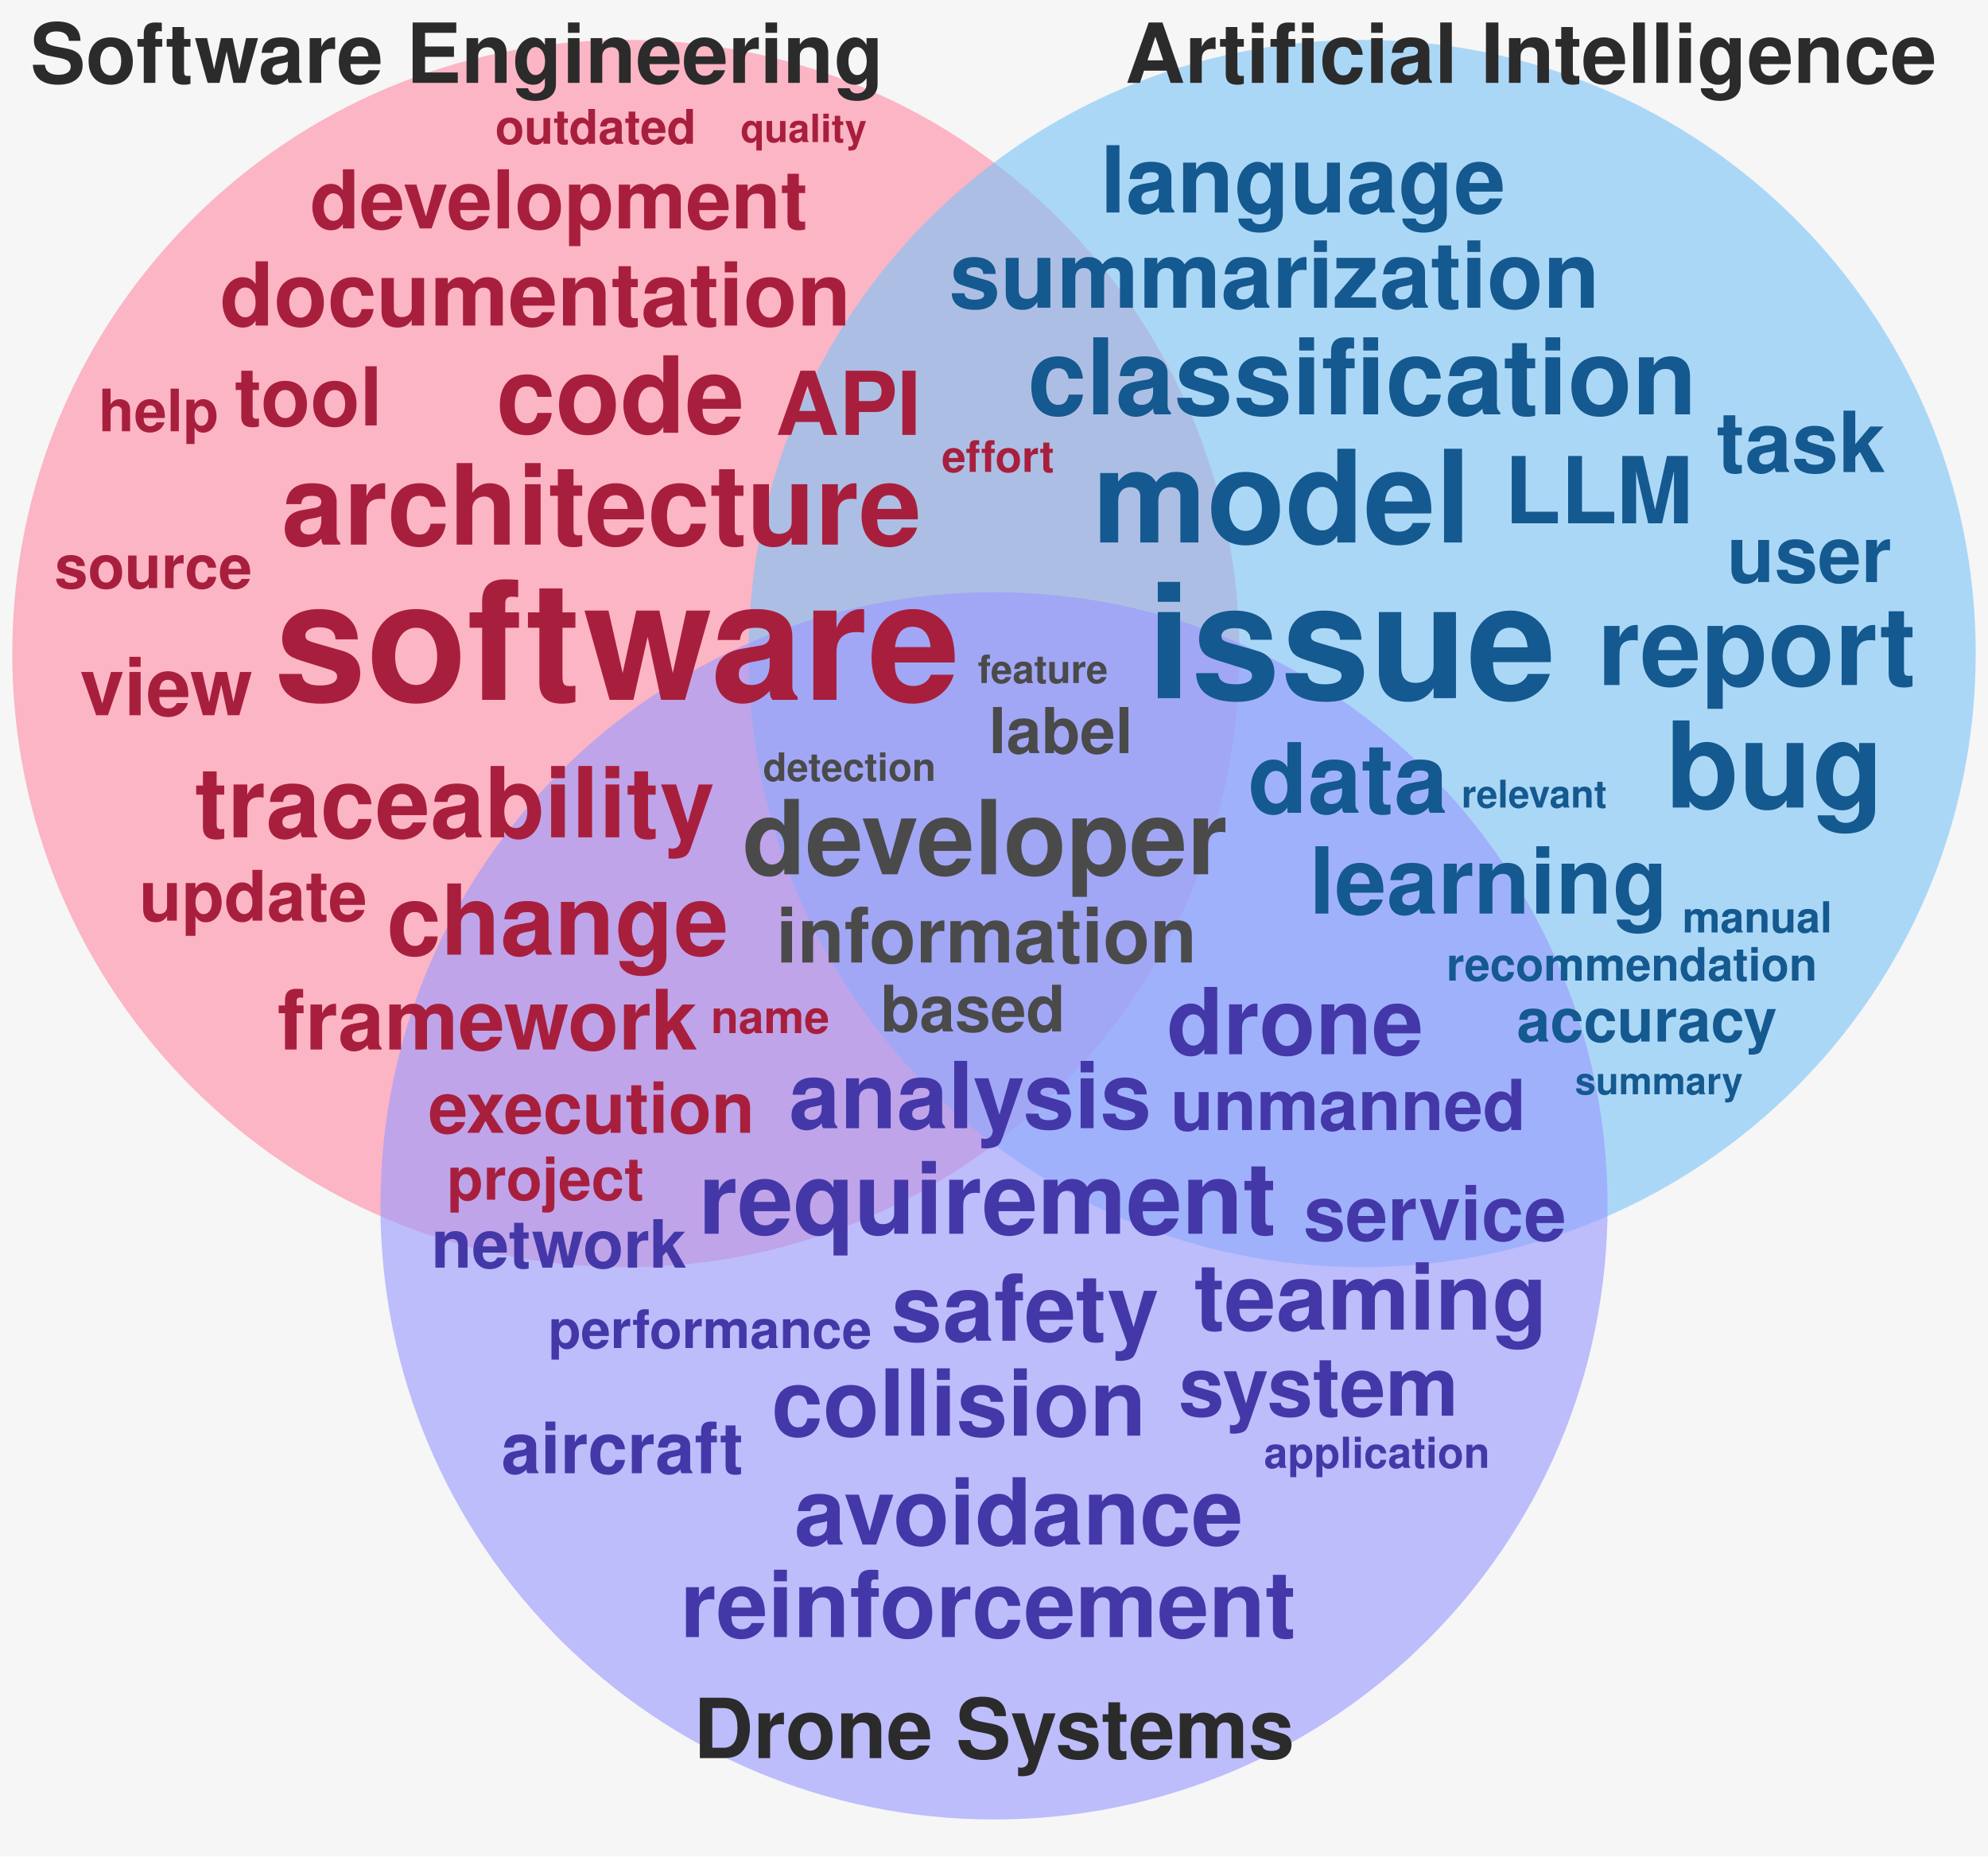
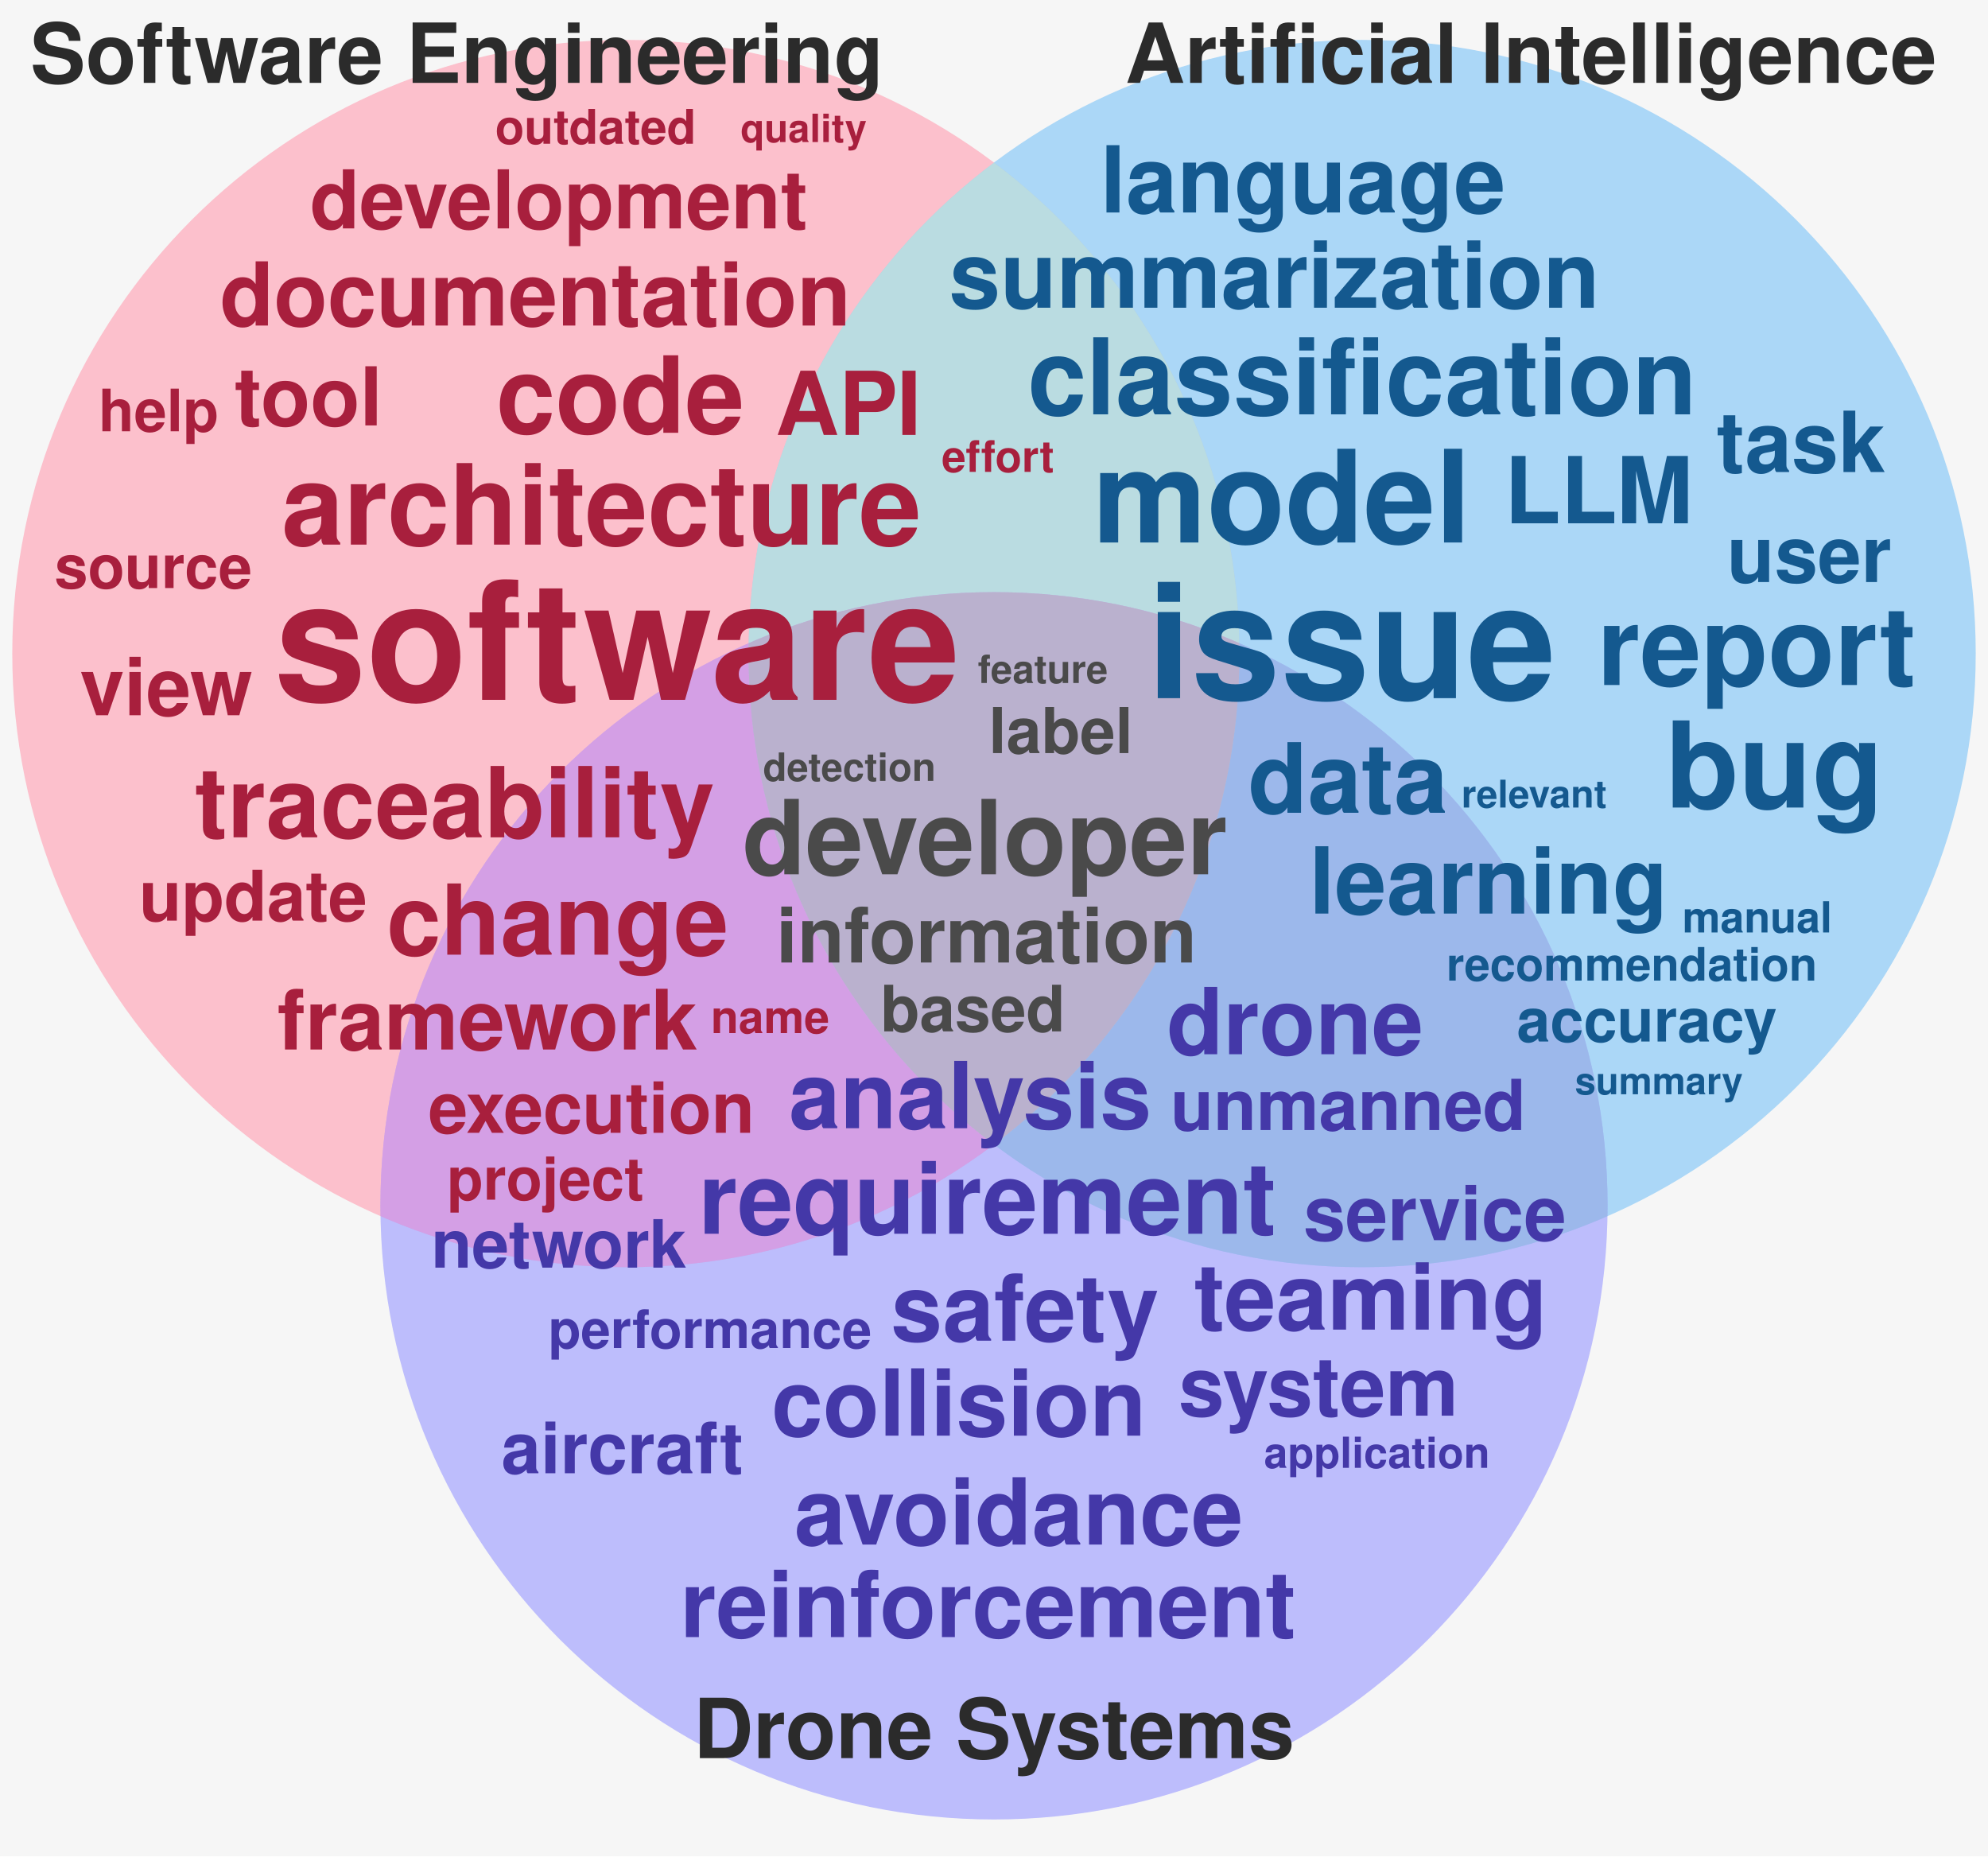
<svg xmlns="http://www.w3.org/2000/svg" viewBox="152 4 1296 1210" width="1296" height="1210" role="img" aria-label="Word cloud of publications grouped by research area">
  <rect x="152" y="4" width="1296" height="1210" fill="#f6f6f6" />
  <g>
-     <circle cx="560" cy="430" r="400" fill="#ff8da4" fill-opacity="0.62" />
+     <circle cx="560" cy="430" r="400" fill="#ff9eb2" fill-opacity="0.62" />
    <circle cx="1040" cy="430" r="400" fill="#7cc4f7" fill-opacity="0.62" />
    <circle cx="800" cy="790" r="400" fill="#9999ff" fill-opacity="0.62" />
+     <defs>
+       <clipPath id="clip-se">
+         <circle cx="560" cy="430" r="400" />
+       </clipPath>
+       <clipPath id="clip-ai">
+         <circle cx="1040" cy="430" r="400" />
+       </clipPath>
+       <clipPath id="clip-aero">
+         <circle cx="800" cy="790" r="400" />
+       </clipPath>
+     </defs>
+     <g clip-path="url(#clip-ai)">
+       <circle cx="560" cy="430" r="400" fill="#c1ebdd" fill-opacity="0.62" />
+     </g>
+     <g clip-path="url(#clip-aero)">
+       <circle cx="560" cy="430" r="400" fill="#e099e0" fill-opacity="0.62" />
+     </g>
+     <g clip-path="url(#clip-aero)">
+       <circle cx="1040" cy="430" r="400" fill="#99bce0" fill-opacity="0.62" />
+     </g>
+     <g clip-path="url(#clip-ai)">
+       <g clip-path="url(#clip-aero)">
+         <circle cx="560" cy="430" r="400" fill="#c1adc1" fill-opacity="0.62" />
+       </g>
+     </g>
  </g>
  <g font-family="Helvetica,Arial,sans-serif" font-weight="700">
    <text x="330.8" y="460.2" font-size="107.8" fill="#a81f3d">software</text>
    <text x="899.8" y="459.1" font-size="104.0" fill="#14598f">issue</text>
    <text x="864.2" y="357.6" font-size="83.8" fill="#14598f">model</text>
    <text x="1237.9" y="530.4" font-size="77.9" fill="#14598f">bug</text>
    <text x="335.6" y="359.0" font-size="72.9" fill="#a81f3d">architecture</text>
    <text x="1193.3" y="450.5" font-size="71.3" fill="#14598f">report</text>
    <text x="475.5" y="286.1" font-size="69.3" fill="#a81f3d">code</text>
    <text x="822.0" y="274.1" font-size="68.9" fill="#14598f">classification</text>
    <text x="636.0" y="573.9" font-size="67.4" fill="#4a4a4a">developer</text>
    <text x="607.3" y="808.2" font-size="65.1" fill="#4438a8">requirement</text>
    <text x="279.0" y="549.8" font-size="63.8" fill="#a81f3d">traceability</text>
    <text x="404.1" y="626.3" font-size="63.7" fill="#a81f3d">change</text>
    <text x="965.7" y="533.8" font-size="63.2" fill="#14598f">data</text>
    <text x="666.3" y="739.4" font-size="60.2" fill="#4438a8">analysis</text>
    <text x="732.8" y="877.9" font-size="60.2" fill="#4438a8">safety</text>
    <text x="655.0" y="939.8" font-size="60.2" fill="#4438a8">collision</text>
    <text x="770.7" y="204.6" font-size="60.2" fill="#14598f">summarization</text>
    <text x="669.8" y="1010.8" font-size="60.2" fill="#4438a8">avoidance</text>
    <text x="1005.5" y="599.5" font-size="60.2" fill="#14598f">learning</text>
    <text x="595.4" y="1071.1" font-size="60.2" fill="#4438a8">reinforcement</text>
    <text x="1132.7" y="345.1" font-size="60.2" fill="#14598f">LLM</text>
    <text x="912.7" y="691.2" font-size="60.2" fill="#4438a8">drone</text>
    <text x="869.3" y="142.5" font-size="60.2" fill="#14598f">language</text>
    <text x="930.4" y="870.7" font-size="60.2" fill="#4438a8">teaming</text>
    <text x="657.5" y="287.5" font-size="57.4" fill="#a81f3d">API</text>
    <text x="295.4" y="216.2" font-size="57.4" fill="#a81f3d">documentation</text>
    <text x="1271.0" y="311.7" font-size="54.9" fill="#14598f">task</text>
    <text x="332.9" y="688.1" font-size="54.3" fill="#a81f3d">framework</text>
    <text x="920.3" y="926.8" font-size="53.6" fill="#4438a8">system</text>
    <text x="354.1" y="152.9" font-size="52.9" fill="#a81f3d">development</text>
    <text x="304.9" y="281.3" font-size="52.9" fill="#a81f3d">tool</text>
    <text x="204.1" y="470.2" font-size="52.2" fill="#a81f3d">view</text>
    <text x="1277.8" y="383.4" font-size="50.8" fill="#14598f">user</text>
    <text x="658.0" y="631.4" font-size="50.0" fill="#4a4a4a">information</text>
    <text x="1001.7" y="812.4" font-size="49.4" fill="#4438a8">service</text>
    <text x="478.8" y="964.3" font-size="46.2" fill="#4438a8">aircraft</text>
    <text x="431.3" y="742.4" font-size="46.0" fill="#a81f3d">execution</text>
    <text x="915.1" y="740.6" font-size="45.8" fill="#4438a8">unmanned</text>
    <text x="242.7" y="604.1" font-size="45.4" fill="#a81f3d">update</text>
    <text x="433.1" y="830.3" font-size="43.4" fill="#4438a8">network</text>
    <text x="726.0" y="676.3" font-size="41.7" fill="#4a4a4a">based</text>
    <text x="796.6" y="494.9" font-size="41.2" fill="#4a4a4a">label</text>
    <text x="1140.8" y="682.9" font-size="39.2" fill="#14598f">accuracy</text>
    <text x="187.5" y="387.3" font-size="39.2" fill="#a81f3d">source</text>
    <text x="443.4" y="786.0" font-size="38.6" fill="#a81f3d">project</text>
    <text x="216.2" y="285.1" font-size="38.1" fill="#a81f3d">help</text>
    <text x="509.5" y="882.7" font-size="34.7" fill="#4438a8">performance</text>
    <text x="474.8" y="97.7" font-size="31.1" fill="#a81f3d">outdated</text>
    <text x="1094.9" y="643.2" font-size="30.0" fill="#14598f">recommendation</text>
    <text x="615.4" y="677.4" font-size="29.6" fill="#a81f3d">name</text>
    <text x="765.9" y="311.6" font-size="28.4" fill="#a81f3d">effort</text>
    <text x="976.0" y="960.8" font-size="27.9" fill="#4438a8">application</text>
    <text x="1248.7" y="611.8" font-size="27.9" fill="#14598f">manual</text>
    <text x="649.4" y="513.0" font-size="25.4" fill="#4a4a4a">detection</text>
    <text x="789.5" y="449.2" font-size="25.4" fill="#4a4a4a">feature</text>
    <text x="634.8" y="96.6" font-size="25.4" fill="#a81f3d">quality</text>
    <text x="1104.7" y="530.4" font-size="24.9" fill="#14598f">relevant</text>
    <text x="1178.7" y="717.3" font-size="24.5" fill="#14598f">summary</text>
  </g>
  <g font-family="Helvetica,Arial,sans-serif" font-weight="700" font-size="54" fill="#2b2b2b" text-anchor="middle">
    <text x="450" y="58">Software Engineering</text>
    <text x="1150" y="58">Artificial Intelligence</text>
    <text x="800" y="1150">Drone Systems</text>
  </g>
</svg>
